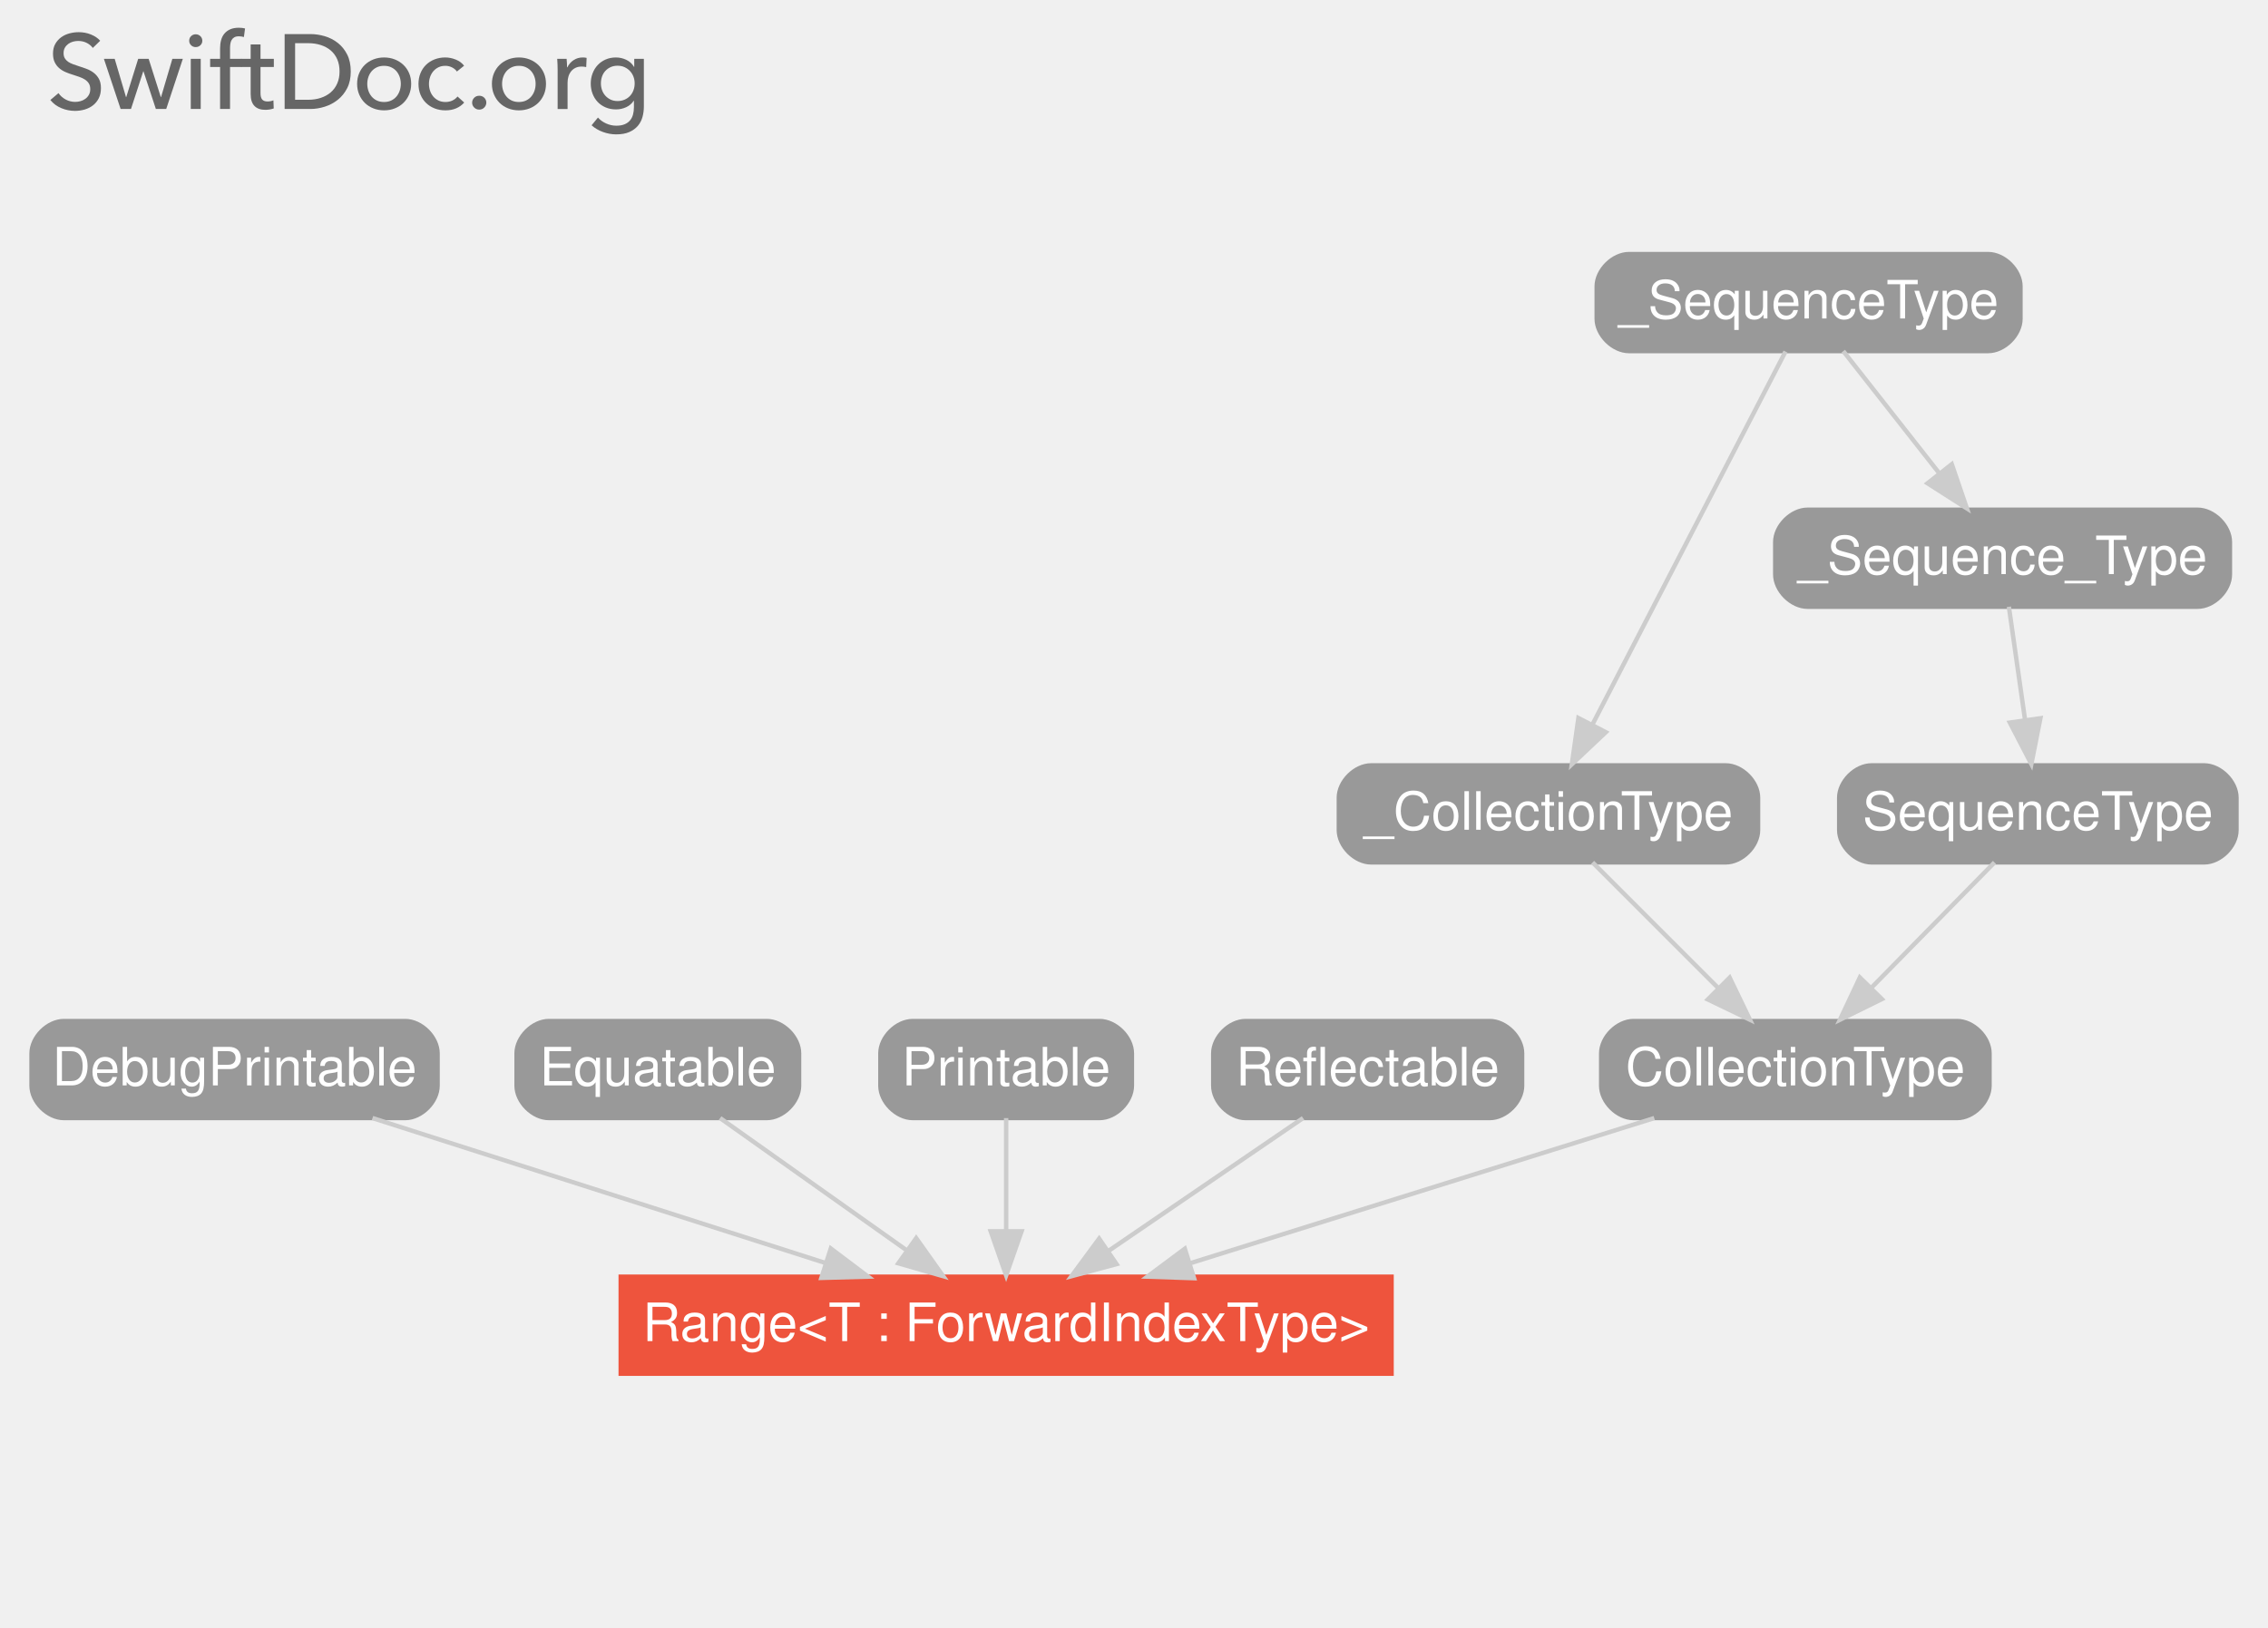
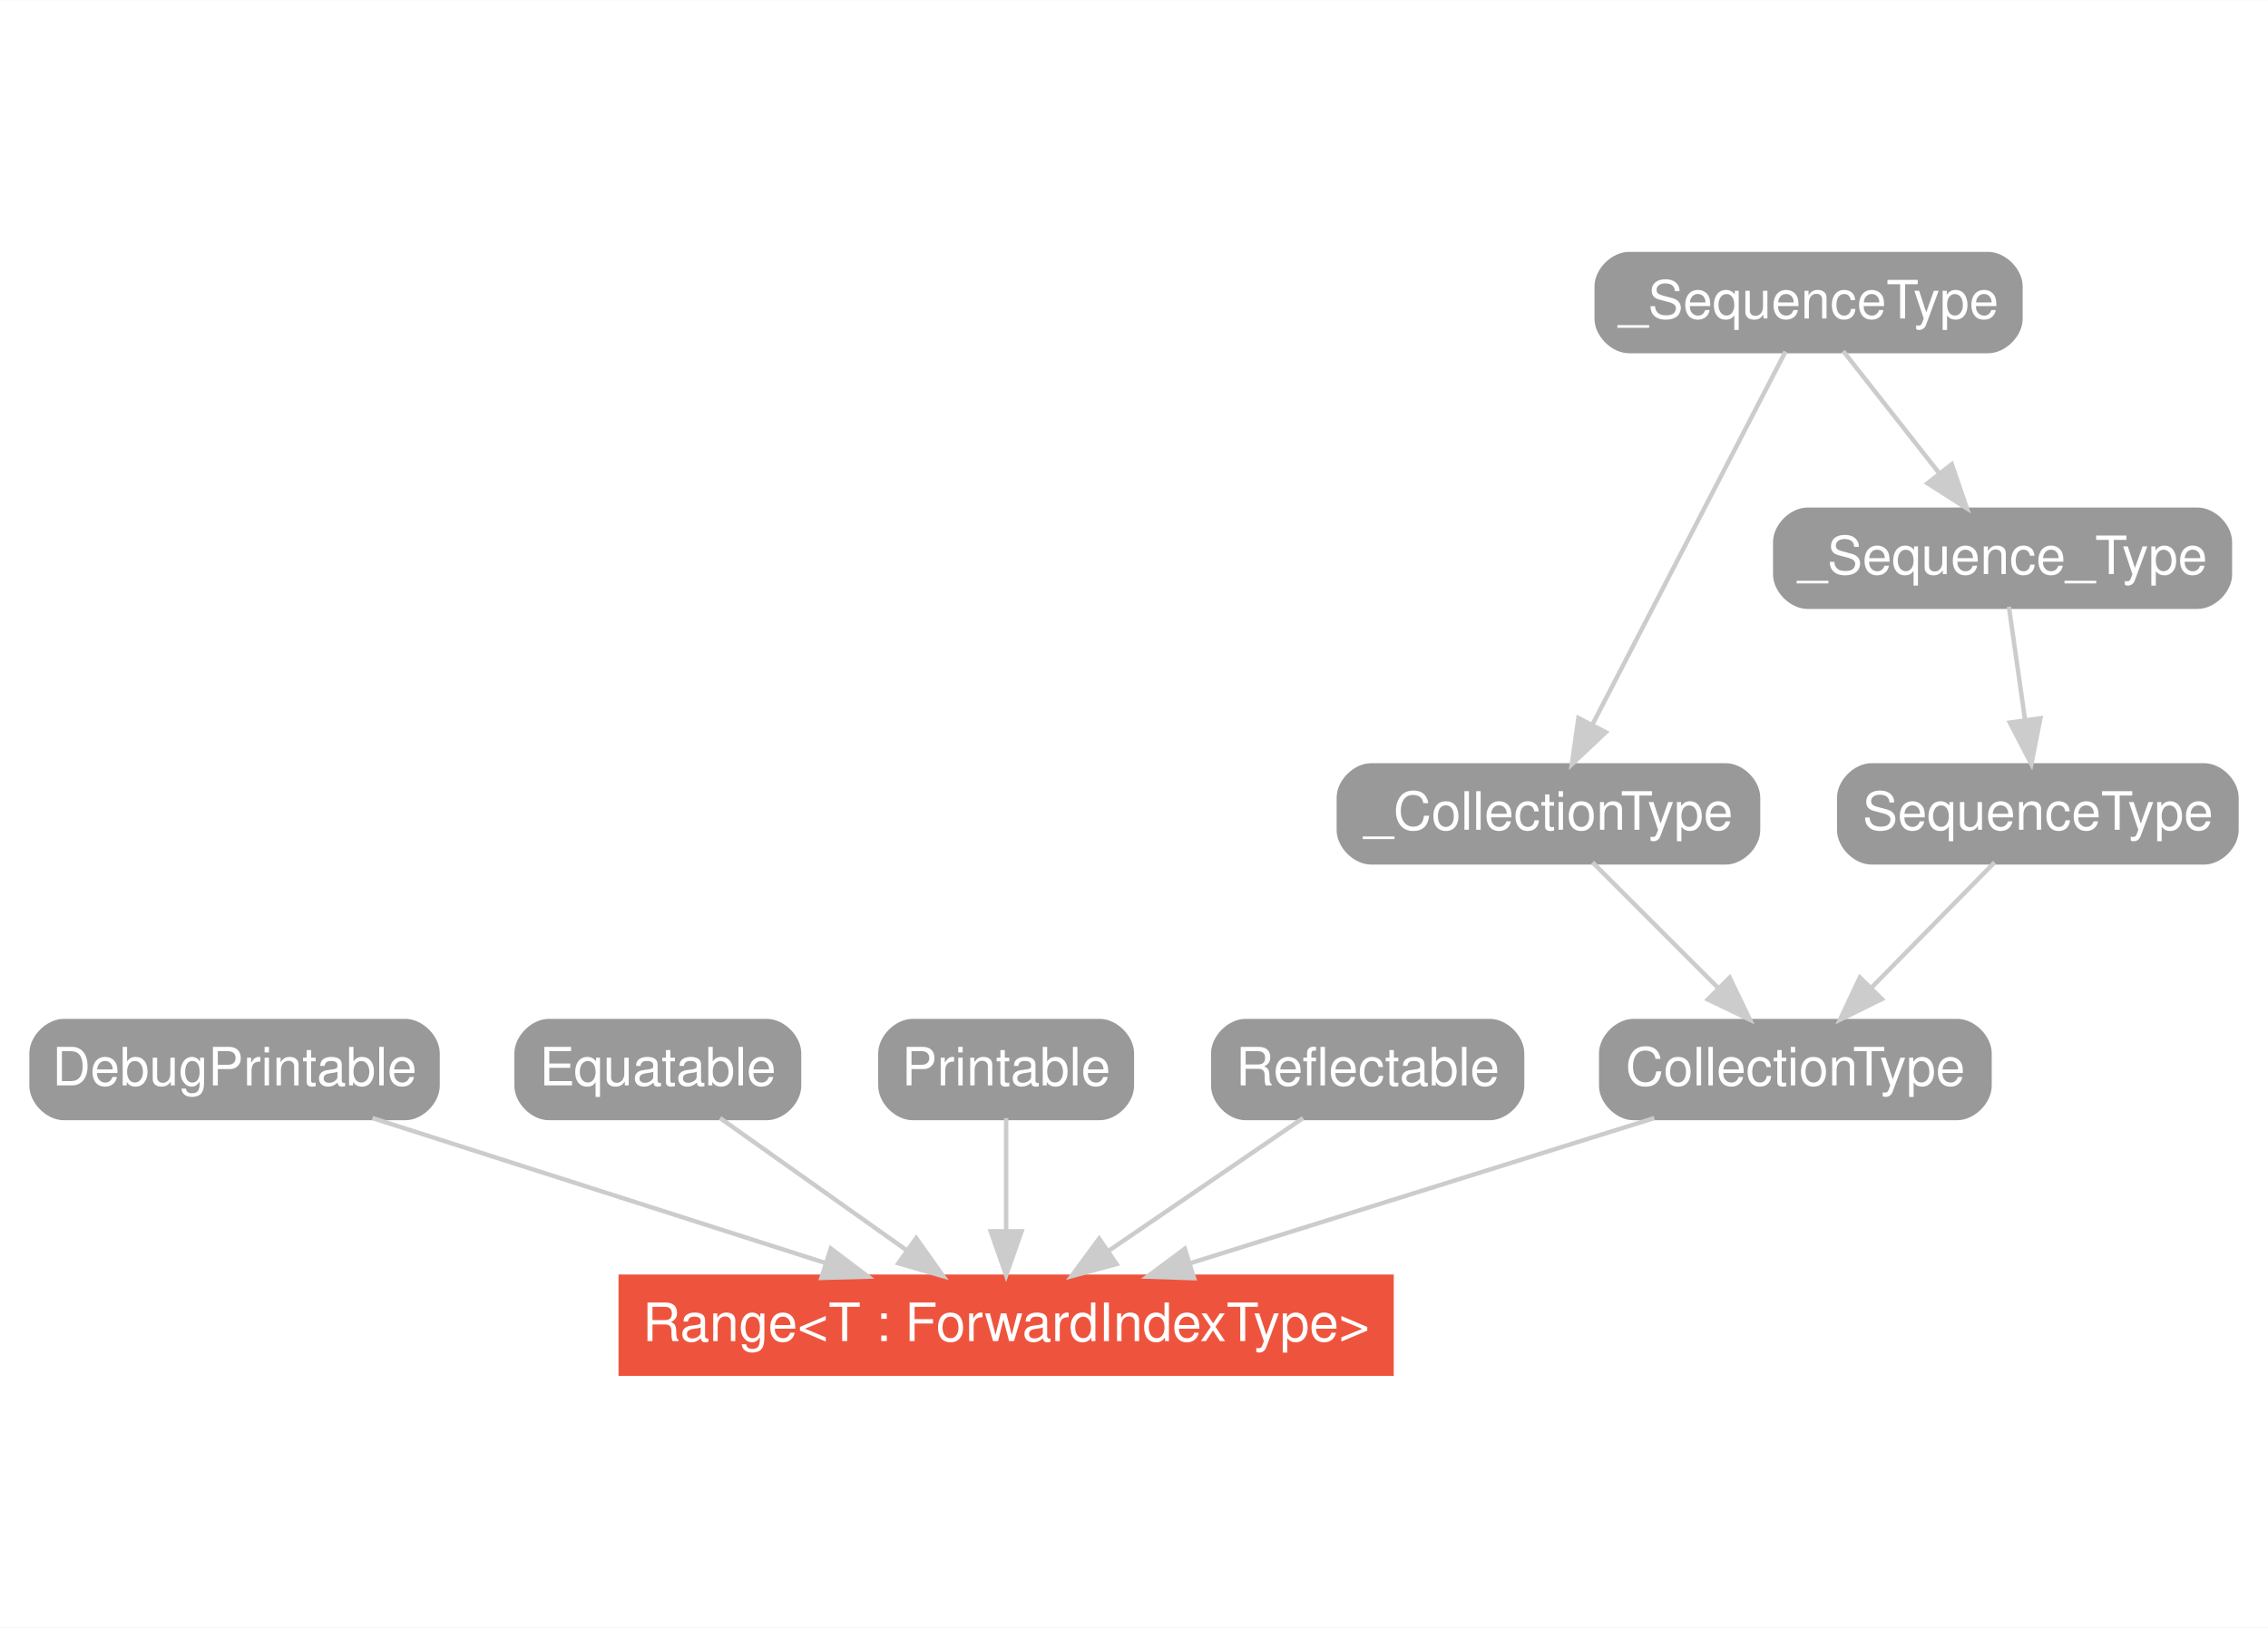
<svg xmlns="http://www.w3.org/2000/svg" xmlns:xlink="http://www.w3.org/1999/xlink" width="514pt" height="369pt" viewBox="0.00 0.00 514.40 369.20">
  <g id="graph0" class="graph" transform="scale(1 1) rotate(0) translate(7.2 311.6)">
-     <g transform="translate(0 -311.6)">
-       <g>
-         <path fill="#666666" d="M13.846,10.832c-0.336-0.464-0.792-0.844-1.368-1.14s-1.224-0.444-1.944-0.444         c-0.384,0-0.772,0.052-1.164,0.156C8.977,9.509,8.622,9.677,8.301,9.908c-0.32,0.232-0.58,0.52-0.78,0.864         c-0.2,0.344-0.3,0.756-0.3,1.236c0,0.464,0.092,0.852,0.276,1.164c0.184,0.312,0.432,0.576,0.744,0.792s0.68,0.4,1.104,0.552         c0.423,0.152,0.876,0.309,1.356,0.468c0.576,0.177,1.16,0.376,1.752,0.601c0.592,0.224,1.128,0.52,1.608,0.888         s0.872,0.828,1.176,1.38s0.456,1.252,0.456,2.101c0,0.88-0.164,1.644-0.492,2.292c-0.328,0.647-0.765,1.184-1.308,1.607         c-0.544,0.424-1.172,0.74-1.884,0.948s-1.444,0.312-2.196,0.312c-1.072,0-2.108-0.208-3.108-0.624         c-1-0.415-1.828-1.031-2.484-1.848l1.848-1.56c0.4,0.592,0.936,1.071,1.608,1.439c0.672,0.368,1.399,0.552,2.184,0.552         c0.4,0,0.8-0.056,1.2-0.168c0.4-0.111,0.764-0.288,1.092-0.527c0.328-0.24,0.596-0.54,0.804-0.9         c0.208-0.36,0.312-0.796,0.312-1.308s-0.108-0.94-0.324-1.284c-0.216-0.344-0.508-0.636-0.876-0.876s-0.796-0.444-1.284-0.612         c-0.488-0.168-1.004-0.34-1.548-0.516c-0.544-0.16-1.08-0.356-1.608-0.588c-0.528-0.232-1-0.528-1.416-0.889         c-0.416-0.359-0.752-0.804-1.008-1.332c-0.256-0.527-0.384-1.184-0.384-1.968c0-0.848,0.172-1.576,0.516-2.184         c0.344-0.608,0.792-1.112,1.344-1.512c0.552-0.4,1.176-0.692,1.872-0.876c0.696-0.184,1.396-0.276,2.1-0.276         c0.992,0,1.92,0.176,2.784,0.528c0.864,0.352,1.56,0.824,2.088,1.416L13.846,10.832z" />
-         <path fill="#666666" d="M18.813,13.304l2.568,8.688h0.048l2.712-8.688h2.376l2.76,8.688h0.048l2.568-8.688h2.376L30.501,24.68         h-2.352l-2.808-8.544h-0.048l-2.784,8.544h-2.352l-3.792-11.376H18.813z" />
-         <path fill="#666666" d="M38.685,9.2c0,0.416-0.147,0.76-0.44,1.032c-0.294,0.272-0.647,0.408-1.06,0.408s-0.762-0.14-1.047-0.42         c-0.286-0.28-0.429-0.62-0.429-1.02c0-0.416,0.143-0.764,0.429-1.044c0.286-0.28,0.635-0.42,1.047-0.42s0.766,0.14,1.06,0.42         C38.538,8.437,38.685,8.784,38.685,9.2z M38.325,24.68h-2.256V13.304h2.256V24.68z" />
-         <path fill="#666666" d="M47.613,15.152h-2.64v9.528h-2.256v-9.528h-2.256v-1.848h2.256v-2.376c0-0.672,0.076-1.292,0.228-1.86         c0.152-0.568,0.4-1.06,0.744-1.476c0.344-0.416,0.784-0.744,1.32-0.984c0.536-0.24,1.188-0.36,1.956-0.36         c0.544,0,1.016,0.056,1.416,0.168l-0.264,1.944c-0.176-0.048-0.352-0.088-0.528-0.12c-0.176-0.032-0.376-0.048-0.6-0.048         c-0.432,0-0.78,0.076-1.044,0.228c-0.264,0.152-0.468,0.356-0.612,0.612s-0.24,0.548-0.288,0.876         c-0.048,0.328-0.072,0.668-0.072,1.02v2.376h2.64V15.152z" />
-         <path fill="#666666" d="M54.909,15.152h-3.024v5.91c0,0.687,0.128,1.177,0.384,1.472c0.256,0.295,0.664,0.442,1.224,0.442         c0.208,0,0.432-0.021,0.672-0.065c0.24-0.044,0.456-0.11,0.648-0.198l0.072,1.848c-0.272,0.096-0.572,0.172-0.9,0.229         c-0.328,0.056-0.668,0.084-1.02,0.084c-1.072,0-1.892-0.296-2.46-0.889c-0.568-0.592-0.852-1.479-0.852-2.664v-6.168h-2.184         v-1.848h2.184V10.04h2.232v3.264h3.024V15.152z" />
-         <path fill="#666666" d="M57.356,7.688h5.832c1.088,0,2.176,0.16,3.264,0.48c1.088,0.32,2.072,0.824,2.952,1.512         s1.592,1.568,2.136,2.64c0.544,1.072,0.816,2.36,0.816,3.864c0,1.456-0.272,2.716-0.816,3.78s-1.256,1.943-2.136,2.64         s-1.864,1.216-2.952,1.561c-1.088,0.344-2.176,0.516-3.264,0.516h-5.832V7.688z M59.732,22.593h2.976         c1.024,0,1.972-0.145,2.844-0.432c0.872-0.288,1.624-0.704,2.256-1.248c0.632-0.544,1.124-1.216,1.476-2.017         c0.352-0.8,0.528-1.704,0.528-2.712c0-1.056-0.176-1.983-0.528-2.784c-0.353-0.8-0.844-1.468-1.476-2.004         c-0.632-0.536-1.384-0.944-2.256-1.224s-1.82-0.42-2.844-0.42h-2.976V22.593z" />
-         <path fill="#666666" d="M86.06,18.969c0,0.88-0.156,1.688-0.468,2.424c-0.312,0.736-0.744,1.372-1.296,1.908         c-0.552,0.536-1.204,0.952-1.956,1.248c-0.752,0.296-1.56,0.443-2.424,0.443c-0.864,0-1.672-0.147-2.424-0.443         c-0.752-0.296-1.4-0.712-1.944-1.248c-0.544-0.536-0.972-1.172-1.284-1.908c-0.312-0.735-0.468-1.544-0.468-2.424         s0.156-1.684,0.468-2.412c0.312-0.728,0.74-1.356,1.284-1.884c0.543-0.528,1.191-0.939,1.944-1.236         c0.752-0.296,1.56-0.444,2.424-0.444c0.864,0,1.672,0.148,2.424,0.444c0.752,0.297,1.404,0.708,1.956,1.236         c0.552,0.527,0.984,1.156,1.296,1.884C85.904,17.285,86.06,18.089,86.06,18.969z M83.708,18.98c0-0.542-0.084-1.061-0.252-1.556         c-0.169-0.494-0.414-0.929-0.734-1.304s-0.718-0.674-1.192-0.897s-1.015-0.335-1.625-0.335c-0.61,0-1.152,0.111-1.625,0.335         c-0.474,0.224-0.871,0.522-1.191,0.897c-0.321,0.375-0.566,0.81-0.734,1.304C76.184,17.92,76.1,18.438,76.1,18.98         c0,0.543,0.084,1.062,0.253,1.556c0.168,0.495,0.413,0.934,0.734,1.316c0.321,0.383,0.718,0.686,1.191,0.909         c0.473,0.224,1.015,0.335,1.625,0.335c0.61,0,1.151-0.111,1.625-0.335s0.871-0.526,1.192-0.909s0.565-0.821,0.734-1.316         C83.624,20.042,83.708,19.523,83.708,18.98z" />
-         <path fill="#666666" d="M96.428,16.184c-0.24-0.368-0.6-0.676-1.08-0.924s-0.992-0.372-1.536-0.372         c-0.592,0-1.116,0.112-1.572,0.336c-0.456,0.225-0.844,0.524-1.164,0.9c-0.32,0.376-0.564,0.812-0.732,1.308         s-0.252,1.017-0.252,1.56c0,0.545,0.084,1.064,0.252,1.561s0.412,0.933,0.732,1.308c0.32,0.376,0.712,0.677,1.176,0.9         c0.464,0.225,0.992,0.336,1.584,0.336c0.576,0,1.1-0.111,1.572-0.336c0.472-0.224,0.86-0.528,1.164-0.912l1.512,1.368         c-0.48,0.561-1.08,0.996-1.8,1.308c-0.72,0.312-1.536,0.468-2.448,0.468c-0.88,0-1.692-0.144-2.436-0.432         c-0.744-0.288-1.388-0.691-1.932-1.212c-0.544-0.52-0.972-1.147-1.284-1.884s-0.468-1.561-0.468-2.473         c0-0.896,0.152-1.711,0.456-2.447c0.304-0.736,0.728-1.368,1.272-1.896c0.543-0.527,1.188-0.936,1.932-1.224         c0.744-0.288,1.548-0.433,2.412-0.433c0.8,0,1.596,0.16,2.388,0.48s1.419,0.784,1.884,1.392L96.428,16.184z" />
-         <path fill="#666666" d="M103.1,23.24c0,0.417-0.152,0.784-0.456,1.104c-0.304,0.32-0.688,0.479-1.152,0.479         c-0.448,0-0.828-0.155-1.14-0.468c-0.312-0.312-0.468-0.676-0.468-1.092c0-0.432,0.152-0.804,0.456-1.116         c0.304-0.312,0.688-0.468,1.152-0.468c0.464,0,0.848,0.152,1.152,0.456C102.947,22.44,103.1,22.808,103.1,23.24z" />
-         <path fill="#666666" d="M116.635,18.969c0,0.88-0.156,1.688-0.468,2.424c-0.312,0.736-0.744,1.372-1.296,1.908         c-0.552,0.536-1.204,0.952-1.956,1.248c-0.752,0.296-1.56,0.443-2.424,0.443c-0.864,0-1.672-0.147-2.424-0.443         c-0.752-0.296-1.4-0.712-1.944-1.248c-0.544-0.536-0.972-1.172-1.284-1.908c-0.312-0.735-0.468-1.544-0.468-2.424         s0.156-1.684,0.468-2.412c0.312-0.728,0.74-1.356,1.284-1.884c0.543-0.528,1.191-0.939,1.944-1.236         c0.752-0.296,1.56-0.444,2.424-0.444c0.864,0,1.672,0.148,2.424,0.444c0.752,0.297,1.404,0.708,1.956,1.236         c0.552,0.527,0.984,1.156,1.296,1.884C116.479,17.285,116.635,18.089,116.635,18.969z M114.283,18.98         c0-0.542-0.084-1.061-0.252-1.556c-0.169-0.494-0.414-0.929-0.734-1.304s-0.718-0.674-1.192-0.897s-1.015-0.335-1.625-0.335         c-0.61,0-1.152,0.111-1.625,0.335c-0.474,0.224-0.871,0.522-1.191,0.897c-0.321,0.375-0.566,0.81-0.734,1.304         c-0.169,0.495-0.253,1.014-0.253,1.556c0,0.543,0.084,1.062,0.253,1.556c0.168,0.495,0.413,0.934,0.734,1.316         c0.321,0.383,0.718,0.686,1.191,0.909c0.473,0.224,1.015,0.335,1.625,0.335c0.61,0,1.151-0.111,1.625-0.335         s0.871-0.526,1.192-0.909s0.565-0.821,0.734-1.316C114.199,20.042,114.283,19.523,114.283,18.98z" />
-         <path fill="#666666" d="M119.251,14.577c-0.016-0.48-0.04-0.904-0.072-1.272h2.136c0.032,0.288,0.056,0.62,0.072,0.996         c0.016,0.376,0.024,0.684,0.024,0.924h0.072c0.32-0.672,0.788-1.212,1.404-1.62c0.616-0.408,1.308-0.612,2.076-0.612         c0.352,0,0.648,0.033,0.888,0.097l-0.096,2.088c-0.32-0.08-0.664-0.12-1.032-0.12c-0.544,0-1.016,0.101-1.416,0.3         c-0.4,0.2-0.732,0.468-0.996,0.805c-0.264,0.336-0.46,0.724-0.588,1.163c-0.128,0.44-0.192,0.9-0.192,1.381v5.976h-2.256v-8.928         C119.275,15.449,119.267,15.056,119.251,14.577z" />
-         <path fill="#666666" d="M128.419,26.625c0.496,0.56,1.116,1.008,1.86,1.344c0.744,0.336,1.508,0.504,2.292,0.504         c0.752,0,1.384-0.108,1.896-0.324s0.924-0.512,1.236-0.888s0.536-0.82,0.672-1.332c0.136-0.513,0.204-1.064,0.204-1.656v-1.464         h-0.048c-0.416,0.641-0.984,1.128-1.704,1.464c-0.72,0.336-1.488,0.504-2.304,0.504c-0.864,0-1.652-0.151-2.364-0.456         c-0.712-0.304-1.316-0.72-1.812-1.248c-0.496-0.527-0.88-1.147-1.152-1.859s-0.408-1.477-0.408-2.292         c0-0.816,0.136-1.584,0.408-2.305c0.272-0.72,0.656-1.348,1.152-1.884c0.496-0.535,1.096-0.96,1.8-1.271         c0.704-0.312,1.488-0.469,2.352-0.469c0.816,0,1.596,0.177,2.34,0.528c0.744,0.353,1.332,0.888,1.764,1.608h0.048v-1.824h2.184         v10.8c0,0.832-0.104,1.628-0.312,2.388c-0.208,0.76-0.56,1.433-1.056,2.017s-1.144,1.052-1.944,1.404         c-0.8,0.352-1.792,0.527-2.976,0.527c-0.992,0-1.988-0.18-2.988-0.54c-1-0.359-1.86-0.868-2.58-1.523L128.419,26.625z          M129.091,18.873c0,0.527,0.084,1.031,0.253,1.512c0.168,0.479,0.417,0.904,0.746,1.271c0.329,0.369,0.726,0.664,1.192,0.889         c0.465,0.224,0.995,0.336,1.589,0.336c0.577,0,1.107-0.104,1.589-0.312c0.481-0.207,0.891-0.491,1.228-0.852         s0.598-0.784,0.782-1.272c0.185-0.487,0.277-1.012,0.277-1.571c0-0.544-0.093-1.057-0.277-1.536         c-0.185-0.48-0.449-0.904-0.794-1.272c-0.345-0.367-0.755-0.66-1.228-0.876c-0.474-0.216-1-0.324-1.577-0.324         c-0.594,0-1.124,0.108-1.589,0.324c-0.466,0.216-0.863,0.504-1.192,0.864s-0.578,0.784-0.746,1.271         C129.175,17.812,129.091,18.329,129.091,18.873z" />
-       </g>
-       <g>
-         <a xlink:href="/" pointer-events="all" target="_top">
-           <polygon fill="none" points="0,0 145,0 145,35 0,35 0,0" />
-         </a>
-       </g>
-     </g>
+     <polygon fill="white" stroke="none" points="-7.2,57.6 -7.2,-311.6 507.2,-311.6 507.2,57.6 -7.2,57.6" />
    <g id="node1" class="node">
      <g id="a_node1">
-         <a xlink:href="/protocol/CollectionType/" target="_top">
+         <a xlink:href="/protocol/CollectionType/" xlink:title="CollectionType">
          <path fill="#999999" stroke="#999999" d="M436.704,-80C436.704,-80 363.296,-80 363.296,-80 359.63,-80 355.963,-76.333 355.963,-72.667 355.963,-72.667 355.963,-65.333 355.963,-65.333 355.963,-61.667 359.63,-58 363.296,-58 363.296,-58 436.704,-58 436.704,-58 440.37,-58 444.037,-61.667 444.037,-65.333 444.037,-65.333 444.037,-72.667 444.037,-72.667 444.037,-76.333 440.37,-80 436.704,-80" />
          <text text-anchor="middle" x="400" y="-65.4" font-family="Helvetica,sans-Serif" font-size="12.00" fill="white">CollectionType</text>
        </a>
      </g>
    </g>
    <g id="node5" class="node">
      <g id="a_node5">
-         <a xlink:href="/type/Range/" target="_top">
+         <a xlink:href="/type/Range/" xlink:title="Range&lt;T : ForwardIndexType&gt;">
          <polygon fill="#ee543d" stroke="#ee543d" points="308.414,-22 133.586,-22 133.586,-0 308.414,-0 308.414,-22" />
          <text text-anchor="middle" x="221" y="-7.4" font-family="Helvetica,sans-Serif" font-size="12.00" fill="white">Range&lt;T : ForwardIndexType&gt;</text>
        </a>
      </g>
    </g>
    <g id="edge2" class="edge">
      <path fill="none" stroke="#cccccc" d="M367.998,-57.988C338.563,-48.779 294.737,-35.069 262.596,-25.013" />
      <polygon fill="#cccccc" stroke="#cccccc" points="263.615,-21.665 253.026,-22.019 261.525,-28.346 263.615,-21.665" />
    </g>
    <g id="node2" class="node">
      <g id="a_node2">
-         <a xlink:href="/protocol/DebugPrintable/" target="_top">
+         <a xlink:href="/protocol/DebugPrintable/" xlink:title="DebugPrintable">
          <path fill="#999999" stroke="#999999" d="M84.71,-80C84.71,-80 7.29,-80 7.29,-80 3.624,-80 -0.043,-76.333 -0.043,-72.667 -0.043,-72.667 -0.043,-65.333 -0.043,-65.333 -0.043,-61.667 3.624,-58 7.29,-58 7.29,-58 84.71,-58 84.71,-58 88.376,-58 92.043,-61.667 92.043,-65.333 92.043,-65.333 92.043,-72.667 92.043,-72.667 92.043,-76.333 88.376,-80 84.71,-80" />
          <text text-anchor="middle" x="46" y="-65.4" font-family="Helvetica,sans-Serif" font-size="12.00" fill="white">DebugPrintable</text>
        </a>
      </g>
    </g>
    <g id="edge4" class="edge">
      <path fill="none" stroke="#cccccc" d="M77.287,-57.988C105.94,-48.819 148.542,-35.187 179.926,-25.144" />
      <polygon fill="#cccccc" stroke="#cccccc" points="181.232,-28.401 189.69,-22.019 179.099,-21.734 181.232,-28.401" />
    </g>
    <g id="node3" class="node">
      <g id="a_node3">
-         <a xlink:href="/protocol/Equatable/" target="_top">
+         <a xlink:href="/protocol/Equatable/" xlink:title="Equatable">
          <path fill="#999999" stroke="#999999" d="M166.702,-80C166.702,-80 117.298,-80 117.298,-80 113.632,-80 109.965,-76.333 109.965,-72.667 109.965,-72.667 109.965,-65.333 109.965,-65.333 109.965,-61.667 113.632,-58 117.298,-58 117.298,-58 166.702,-58 166.702,-58 170.368,-58 174.035,-61.667 174.035,-65.333 174.035,-65.333 174.035,-72.667 174.035,-72.667 174.035,-76.333 170.368,-80 166.702,-80" />
          <text text-anchor="middle" x="142" y="-65.4" font-family="Helvetica,sans-Serif" font-size="12.00" fill="white">Equatable</text>
        </a>
      </g>
    </g>
    <g id="edge1" class="edge">
      <path fill="none" stroke="#cccccc" d="M156.124,-57.988C167.847,-49.678 184.741,-37.703 198.35,-28.055" />
      <polygon fill="#cccccc" stroke="#cccccc" points="200.598,-30.752 206.732,-22.114 196.55,-25.041 200.598,-30.752" />
    </g>
    <g id="node4" class="node">
      <g id="a_node4">
-         <a xlink:href="/protocol/Printable/" target="_top">
+         <a xlink:href="/protocol/Printable/" xlink:title="Printable">
          <path fill="#999999" stroke="#999999" d="M242.187,-80C242.187,-80 199.813,-80 199.813,-80 196.147,-80 192.48,-76.333 192.48,-72.667 192.48,-72.667 192.48,-65.333 192.48,-65.333 192.48,-61.667 196.147,-58 199.813,-58 199.813,-58 242.187,-58 242.187,-58 245.853,-58 249.52,-61.667 249.52,-65.333 249.52,-65.333 249.52,-72.667 249.52,-72.667 249.52,-76.333 245.853,-80 242.187,-80" />
          <text text-anchor="middle" x="221" y="-65.4" font-family="Helvetica,sans-Serif" font-size="12.00" fill="white">Printable</text>
        </a>
      </g>
    </g>
    <g id="edge3" class="edge">
      <path fill="none" stroke="#cccccc" d="M221,-57.988C221,-50.91 221,-41.171 221,-32.478" />
      <polygon fill="#cccccc" stroke="#cccccc" points="224.5,-32.304 221,-22.304 217.5,-32.304 224.5,-32.304" />
    </g>
    <g id="node6" class="node">
      <g id="a_node6">
-         <a xlink:href="/protocol/Reflectable/" target="_top">
+         <a xlink:href="/protocol/Reflectable/" xlink:title="Reflectable">
          <path fill="#999999" stroke="#999999" d="M330.693,-80C330.693,-80 275.307,-80 275.307,-80 271.64,-80 267.974,-76.333 267.974,-72.667 267.974,-72.667 267.974,-65.333 267.974,-65.333 267.974,-61.667 271.64,-58 275.307,-58 275.307,-58 330.693,-58 330.693,-58 334.36,-58 338.026,-61.667 338.026,-65.333 338.026,-65.333 338.026,-72.667 338.026,-72.667 338.026,-76.333 334.36,-80 330.693,-80" />
          <text text-anchor="middle" x="303" y="-65.4" font-family="Helvetica,sans-Serif" font-size="12.00" fill="white">Reflectable</text>
        </a>
      </g>
    </g>
    <g id="edge5" class="edge">
      <path fill="none" stroke="#cccccc" d="M288.34,-57.988C276.056,-49.599 258.302,-37.474 244.107,-27.78" />
      <polygon fill="#cccccc" stroke="#cccccc" points="246.041,-24.863 235.81,-22.114 242.094,-30.644 246.041,-24.863" />
    </g>
    <g id="node7" class="node">
      <g id="a_node7">
-         <a xlink:href="/protocol/SequenceType/" target="_top">
+         <a xlink:href="/protocol/SequenceType/" xlink:title="SequenceType">
          <path fill="#999999" stroke="#999999" d="M492.718,-138C492.718,-138 417.282,-138 417.282,-138 413.615,-138 409.949,-134.333 409.949,-130.667 409.949,-130.667 409.949,-123.333 409.949,-123.333 409.949,-119.667 413.615,-116 417.282,-116 417.282,-116 492.718,-116 492.718,-116 496.385,-116 500.051,-119.667 500.051,-123.333 500.051,-123.333 500.051,-130.667 500.051,-130.667 500.051,-134.333 496.385,-138 492.718,-138" />
          <text text-anchor="middle" x="455" y="-123.4" font-family="Helvetica,sans-Serif" font-size="12.00" fill="white">SequenceType</text>
        </a>
      </g>
    </g>
    <g id="edge7" class="edge">
      <path fill="none" stroke="#cccccc" d="M445.167,-115.988C437.443,-108.123 426.493,-96.975 417.309,-87.624" />
      <polygon fill="#cccccc" stroke="#cccccc" points="419.624,-84.986 410.12,-80.304 414.63,-89.891 419.624,-84.986" />
    </g>
    <g id="node8" class="node">
      <g id="a_node8">
-         <a xlink:href="/protocol/_CollectionType/" target="_top">
+         <a xlink:href="/protocol/_CollectionType/" xlink:title="_CollectionType">
          <path fill="#999999" stroke="#999999" d="M384.208,-138C384.208,-138 303.792,-138 303.792,-138 300.126,-138 296.459,-134.333 296.459,-130.667 296.459,-130.667 296.459,-123.333 296.459,-123.333 296.459,-119.667 300.126,-116 303.792,-116 303.792,-116 384.208,-116 384.208,-116 387.874,-116 391.541,-119.667 391.541,-123.333 391.541,-123.333 391.541,-130.667 391.541,-130.667 391.541,-134.333 387.874,-138 384.208,-138" />
          <text text-anchor="middle" x="344" y="-123.4" font-family="Helvetica,sans-Serif" font-size="12.00" fill="white">_CollectionType</text>
        </a>
      </g>
    </g>
    <g id="edge6" class="edge">
      <path fill="none" stroke="#cccccc" d="M354.012,-115.988C361.877,-108.123 373.026,-96.975 382.376,-87.624" />
      <polygon fill="#cccccc" stroke="#cccccc" points="385.1,-89.85 389.696,-80.304 380.15,-84.9 385.1,-89.85" />
    </g>
    <g id="node9" class="node">
      <g id="a_node9">
-         <a xlink:href="/protocol/_SequenceType/" target="_top">
+         <a xlink:href="/protocol/_SequenceType/" xlink:title="_SequenceType">
          <path fill="#999999" stroke="#999999" d="M443.724,-254C443.724,-254 362.276,-254 362.276,-254 358.609,-254 354.943,-250.333 354.943,-246.667 354.943,-246.667 354.943,-239.333 354.943,-239.333 354.943,-235.667 358.609,-232 362.276,-232 362.276,-232 443.724,-232 443.724,-232 447.391,-232 451.057,-235.667 451.057,-239.333 451.057,-239.333 451.057,-246.667 451.057,-246.667 451.057,-250.333 447.391,-254 443.724,-254" />
          <text text-anchor="middle" x="403" y="-239.4" font-family="Helvetica,sans-Serif" font-size="12.00" fill="white">_SequenceType</text>
        </a>
      </g>
    </g>
    <g id="edge8" class="edge">
      <path fill="none" stroke="#cccccc" d="M397.764,-231.883C387.948,-212.917 366.633,-171.732 353.989,-147.3" />
      <polygon fill="#cccccc" stroke="#cccccc" points="357.014,-145.53 349.309,-138.258 350.797,-148.748 357.014,-145.53" />
    </g>
    <g id="node10" class="node">
      <g id="a_node10">
-         <a xlink:href="/protocol/_Sequence_Type/" target="_top">
+         <a xlink:href="/protocol/_Sequence_Type/" xlink:title="_Sequence_Type">
          <path fill="#999999" stroke="#999999" d="M491.228,-196C491.228,-196 402.772,-196 402.772,-196 399.105,-196 395.439,-192.333 395.439,-188.667 395.439,-188.667 395.439,-181.333 395.439,-181.333 395.439,-177.667 399.105,-174 402.772,-174 402.772,-174 491.228,-174 491.228,-174 494.895,-174 498.561,-177.667 498.561,-181.333 498.561,-181.333 498.561,-188.667 498.561,-188.667 498.561,-192.333 494.895,-196 491.228,-196" />
          <text text-anchor="middle" x="447" y="-181.4" font-family="Helvetica,sans-Serif" font-size="12.00" fill="white">_Sequence_Type</text>
        </a>
      </g>
    </g>
    <g id="edge10" class="edge">
      <path fill="none" stroke="#cccccc" d="M410.866,-231.988C416.922,-224.281 425.456,-213.419 432.71,-204.187" />
      <polygon fill="#cccccc" stroke="#cccccc" points="435.478,-206.329 438.904,-196.304 429.974,-202.005 435.478,-206.329" />
    </g>
    <g id="edge9" class="edge">
      <path fill="none" stroke="#cccccc" d="M448.43,-173.988C449.441,-166.91 450.833,-157.171 452.075,-148.478" />
      <polygon fill="#cccccc" stroke="#cccccc" points="455.579,-148.698 453.528,-138.304 448.649,-147.708 455.579,-148.698" />
    </g>
  </g>
</svg>
